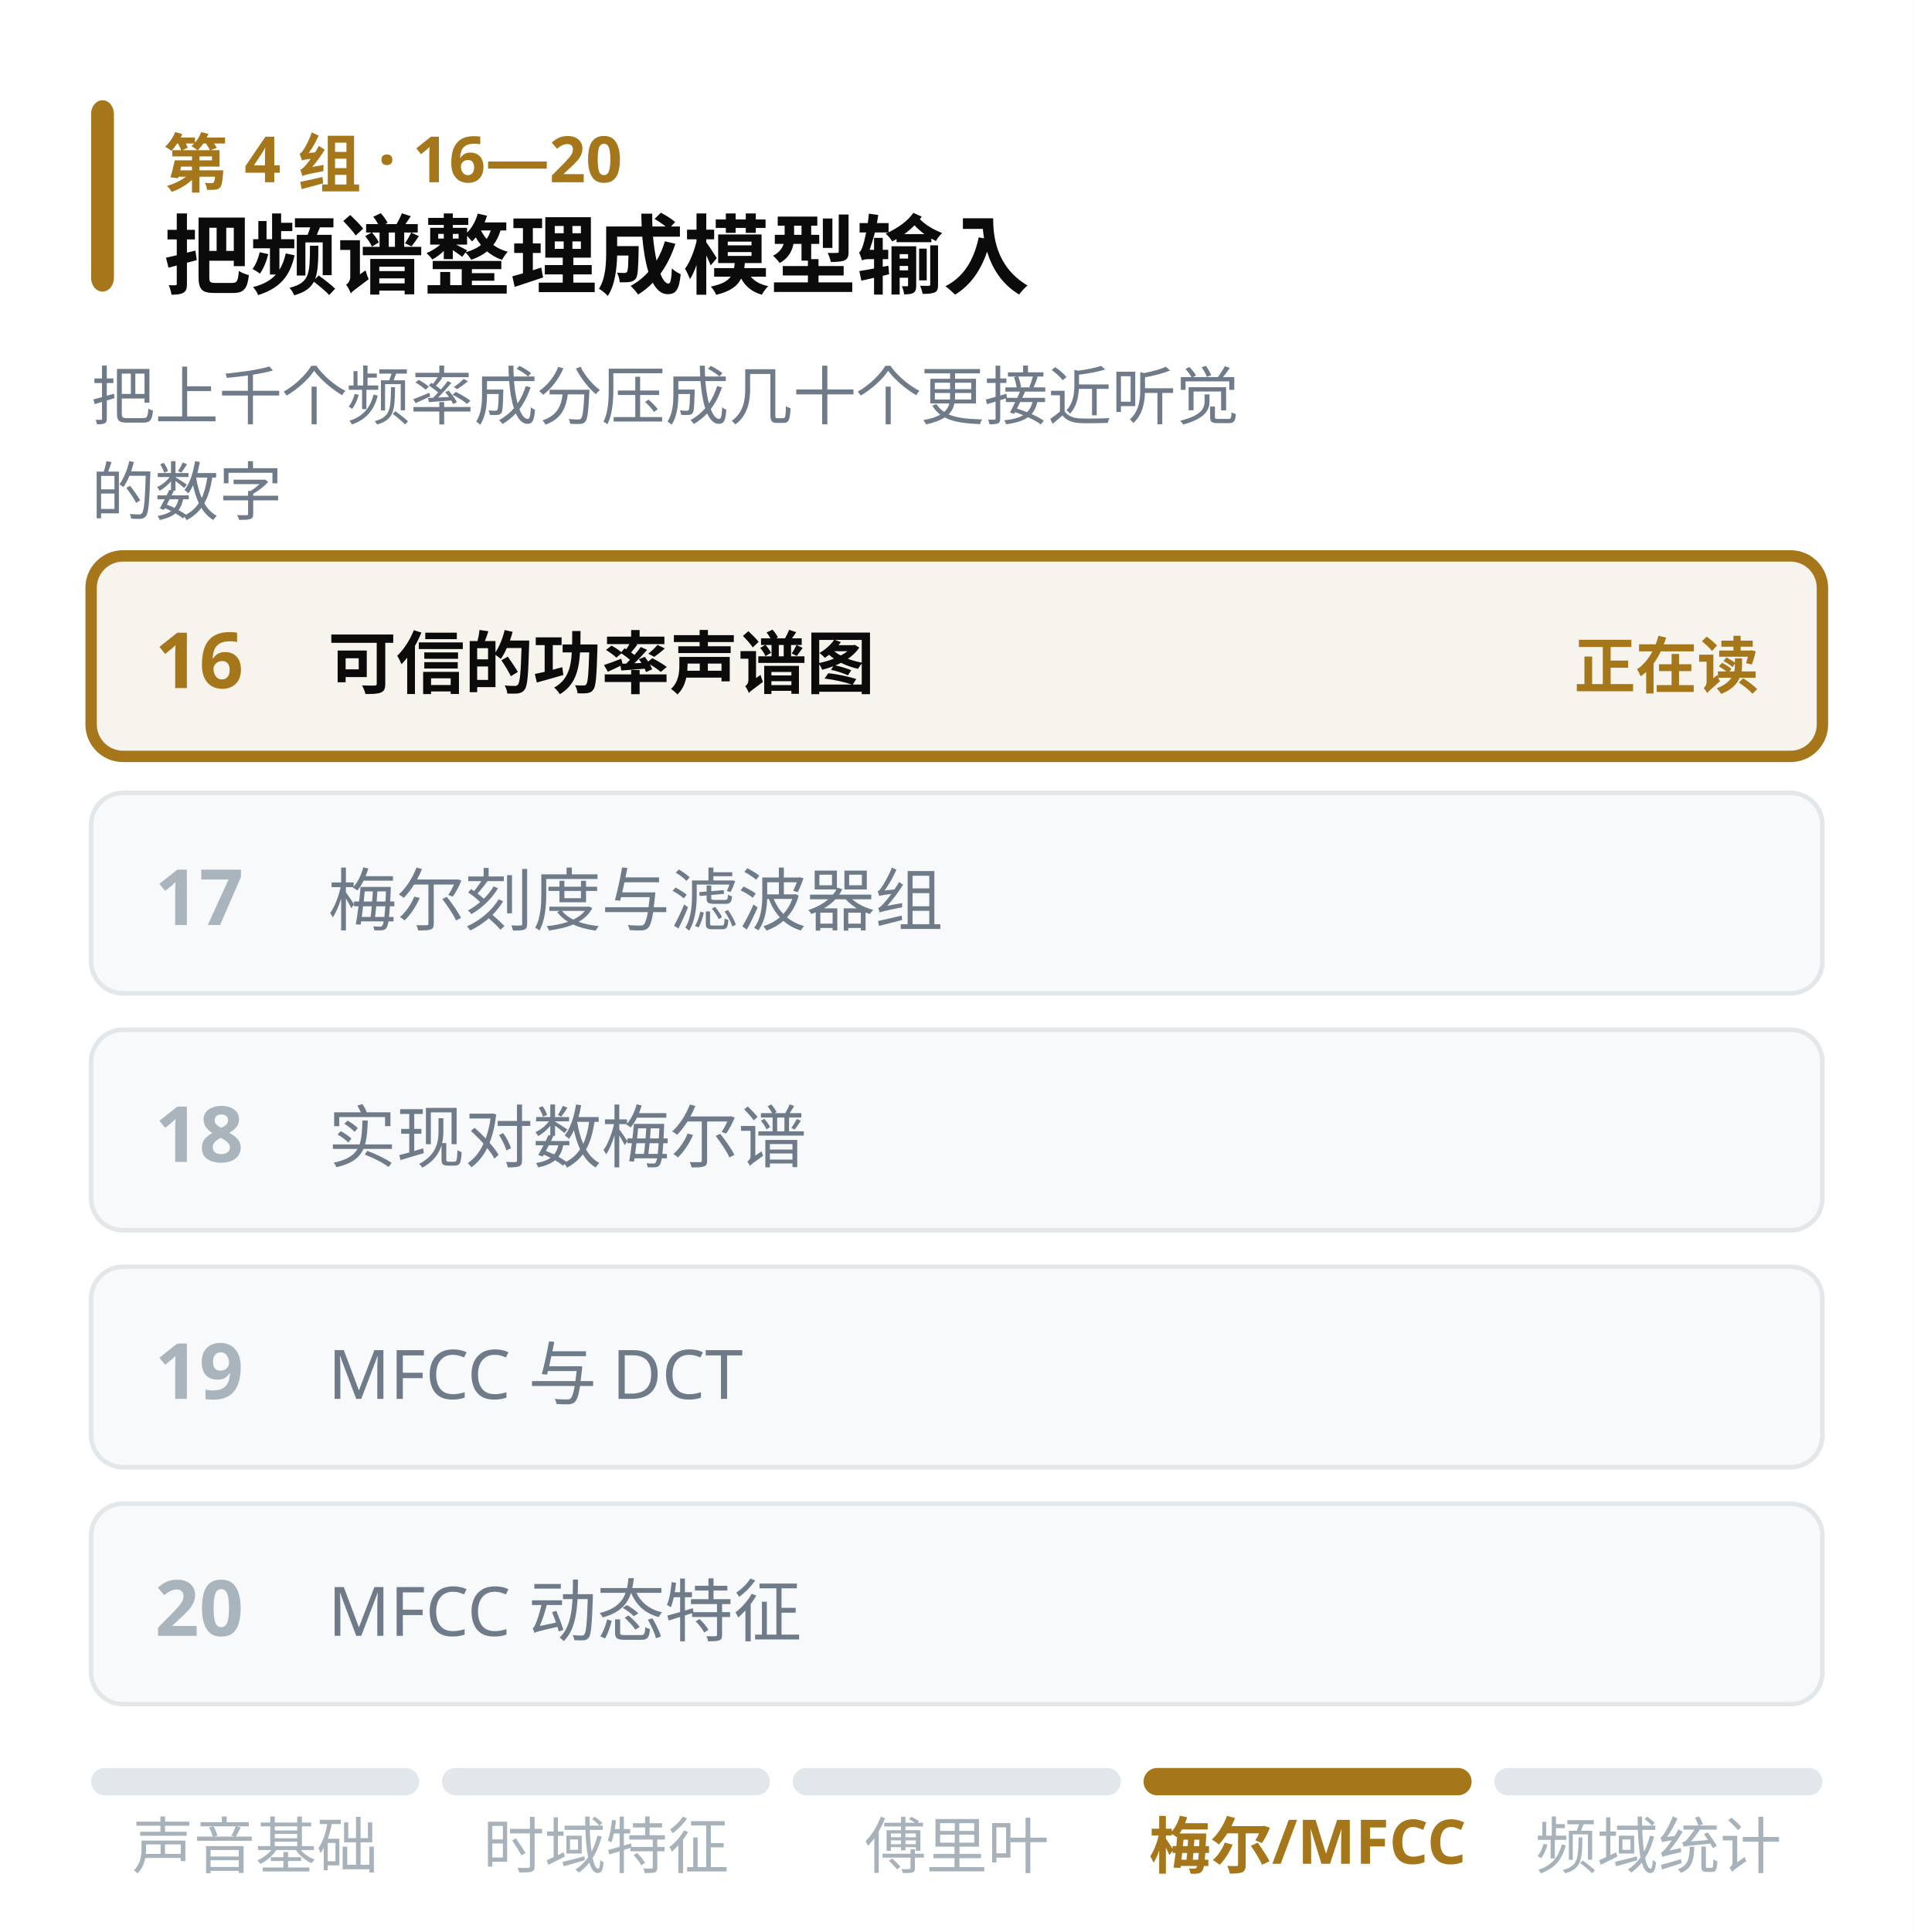
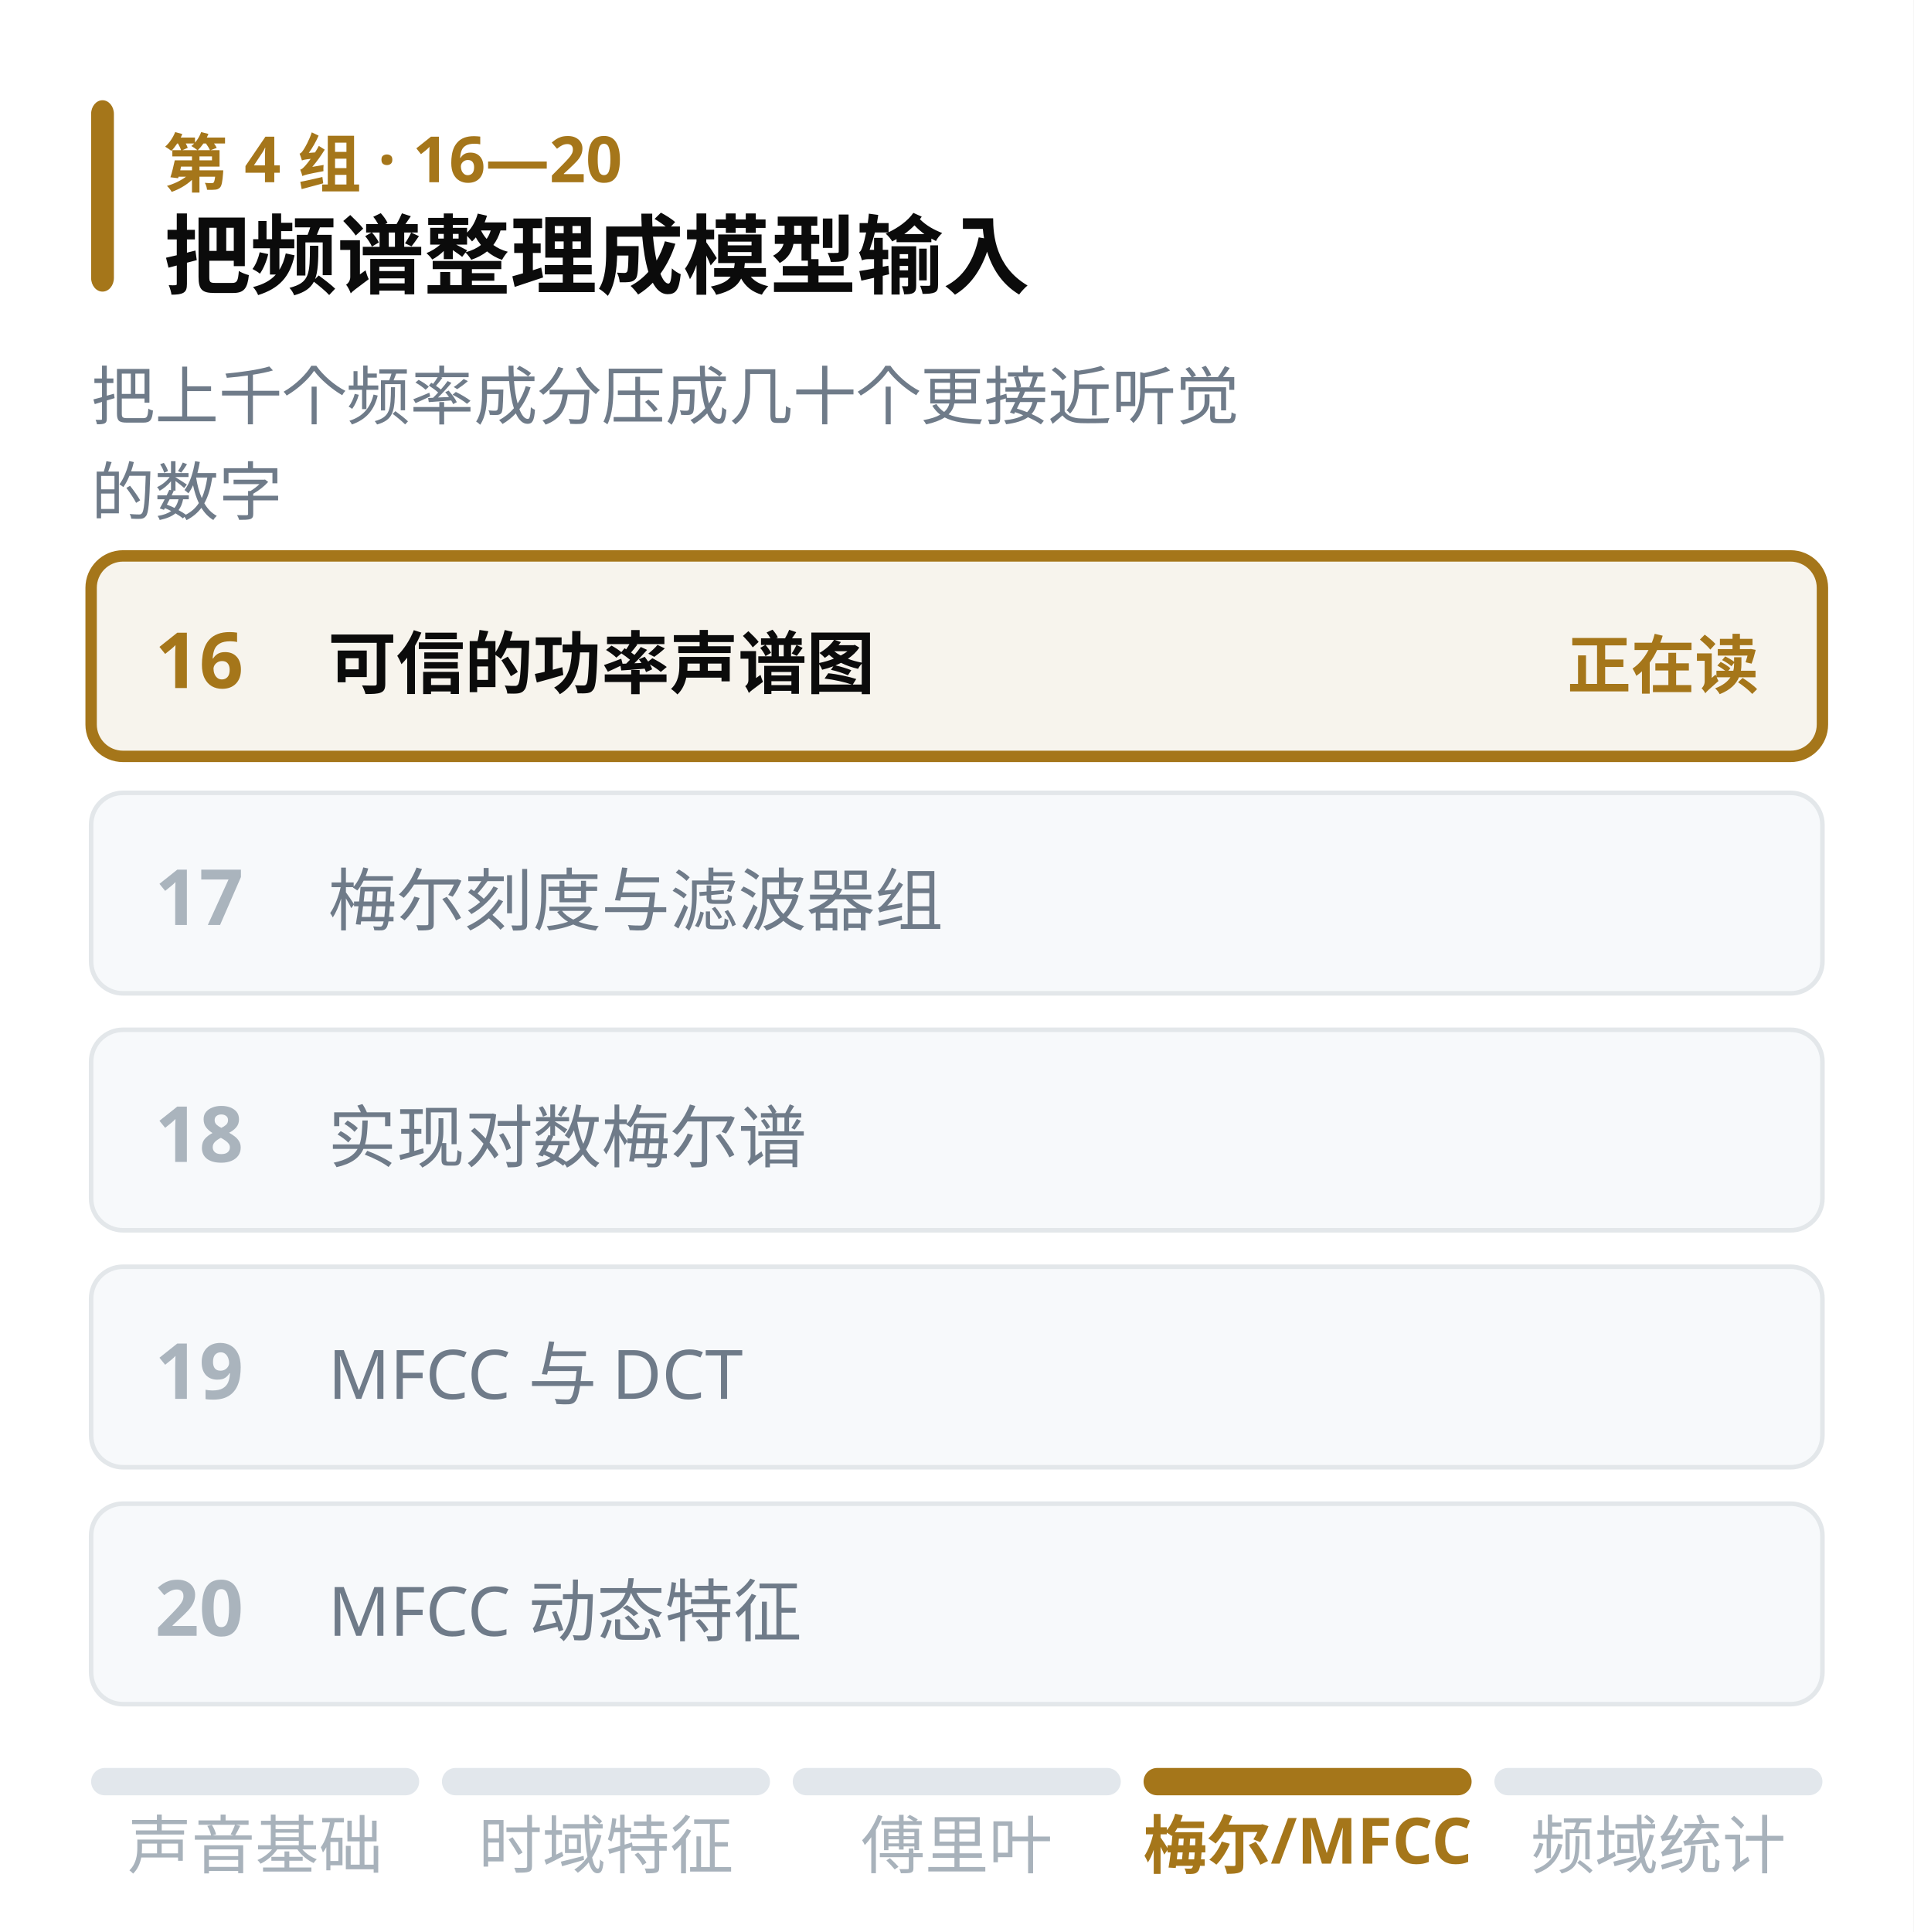
<svg xmlns="http://www.w3.org/2000/svg" viewBox="0 0 420 424" width="420" height="424" font-family="Microsoft YaHei, PingFang SC, Noto Sans SC, Hiragino Sans GB, sans-serif" fill="#0b0b0b" role="img" aria-label="第 16 课属于第 4 组「把频谱整理成模型输入」，本组共 5 课">
  <rect width="420" height="424" fill="#ffffff" />
  <rect x="20" y="22" width="5" height="42" rx="3" fill="#a5761a" stroke="none" stroke-width="1" />
  <text x="36" y="41" font-size="14" font-weight="700" fill="#a5761a" text-anchor="start">第 4 组 · 16—20</text>
  <text x="36" y="63" font-size="19" font-weight="700" fill="#0b0b0b" text-anchor="start">把频谱整理成模型输入</text>
  <text x="20" y="92" font-size="14" font-weight="400" fill="#6f7b89" text-anchor="start">
    <tspan x="20" dy="0">把上千个频率成分压成几十个更接近听觉</tspan>
    <tspan x="20" dy="21">的数字</tspan>
  </text>
  <rect x="20" y="122" width="380" height="44" rx="7" fill="#a5761a14" stroke="#a5761a" stroke-width="2.5" />
  <text x="34" y="151" font-size="17" font-weight="700" fill="#a5761a" text-anchor="start">16</text>
  <text x="72" y="151" font-size="15" font-weight="700" fill="#0b0b0b" text-anchor="start">可信的功率声谱图</text>
-   <text x="386" y="151" font-size="13.5" font-weight="700" fill="#a5761a" text-anchor="end">正在读</text>
+   <text x="386" y="151" font-size="14" font-weight="700" fill="#a5761a" text-anchor="end">正在读</text>
  <rect x="20" y="174" width="380" height="44" rx="7" fill="#f7f9fb" stroke="#e3e7ea" stroke-width="1" />
  <text x="34" y="203" font-size="17" font-weight="700" fill="#aab4bd" text-anchor="start">17</text>
  <text x="72" y="203" font-size="15" font-weight="400" fill="#6f7b89" text-anchor="start">梅尔刻度与滤波器组</text>
  <rect x="20" y="226" width="380" height="44" rx="7" fill="#f7f9fb" stroke="#e3e7ea" stroke-width="1" />
  <text x="34" y="255" font-size="17" font-weight="700" fill="#aab4bd" text-anchor="start">18</text>
  <text x="72" y="255" font-size="15" font-weight="400" fill="#6f7b89" text-anchor="start">实现对数梅尔谱</text>
  <rect x="20" y="278" width="380" height="44" rx="7" fill="#f7f9fb" stroke="#e3e7ea" stroke-width="1" />
  <text x="34" y="307" font-size="17" font-weight="700" fill="#aab4bd" text-anchor="start">19</text>
  <text x="72" y="307" font-size="15" font-weight="400" fill="#6f7b89" text-anchor="start">MFCC 与 DCT</text>
  <rect x="20" y="330" width="380" height="44" rx="7" fill="#f7f9fb" stroke="#e3e7ea" stroke-width="1" />
  <text x="34" y="359" font-size="17" font-weight="700" fill="#aab4bd" text-anchor="start">20</text>
  <text x="72" y="359" font-size="15" font-weight="400" fill="#6f7b89" text-anchor="start">MFCC 动态特征</text>
  <rect x="20" y="388" width="72" height="6" rx="3" fill="#e2e7ec" stroke="none" stroke-width="1" />
-   <text x="56" y="410" font-size="13.5" font-weight="400" fill="#a8b2bb" text-anchor="middle">声音基础</text>
+   <text x="56" y="410" font-size="14" font-weight="400" fill="#a8b2bb" text-anchor="middle">声音基础</text>
  <rect x="97" y="388" width="72" height="6" rx="3" fill="#e2e7ec" stroke="none" stroke-width="1" />
-   <text x="133" y="410" font-size="13.5" font-weight="400" fill="#a8b2bb" text-anchor="middle">时域特征</text>
+   <text x="133" y="410" font-size="14" font-weight="400" fill="#a8b2bb" text-anchor="middle">时域特征</text>
  <rect x="174" y="388" width="72" height="6" rx="3" fill="#e2e7ec" stroke="none" stroke-width="1" />
-   <text x="210" y="410" font-size="13.5" font-weight="400" fill="#a8b2bb" text-anchor="middle">傅里叶</text>
+   <text x="210" y="410" font-size="14" font-weight="400" fill="#a8b2bb" text-anchor="middle">傅里叶</text>
  <rect x="251" y="388" width="72" height="6" rx="3" fill="#a5761a" stroke="none" stroke-width="1" />
-   <text x="287" y="410" font-size="13.5" font-weight="700" fill="#a5761a" text-anchor="middle">梅尔/MFCC</text>
+   <text x="287" y="410" font-size="14" font-weight="700" fill="#a5761a" text-anchor="middle">梅尔/MFCC</text>
  <rect x="328" y="388" width="72" height="6" rx="3" fill="#e2e7ec" stroke="none" stroke-width="1" />
-   <text x="364" y="410" font-size="13.5" font-weight="400" fill="#a8b2bb" text-anchor="middle">频域统计</text>
+   <text x="364" y="410" font-size="14" font-weight="400" fill="#a8b2bb" text-anchor="middle">频域统计</text>
</svg>
